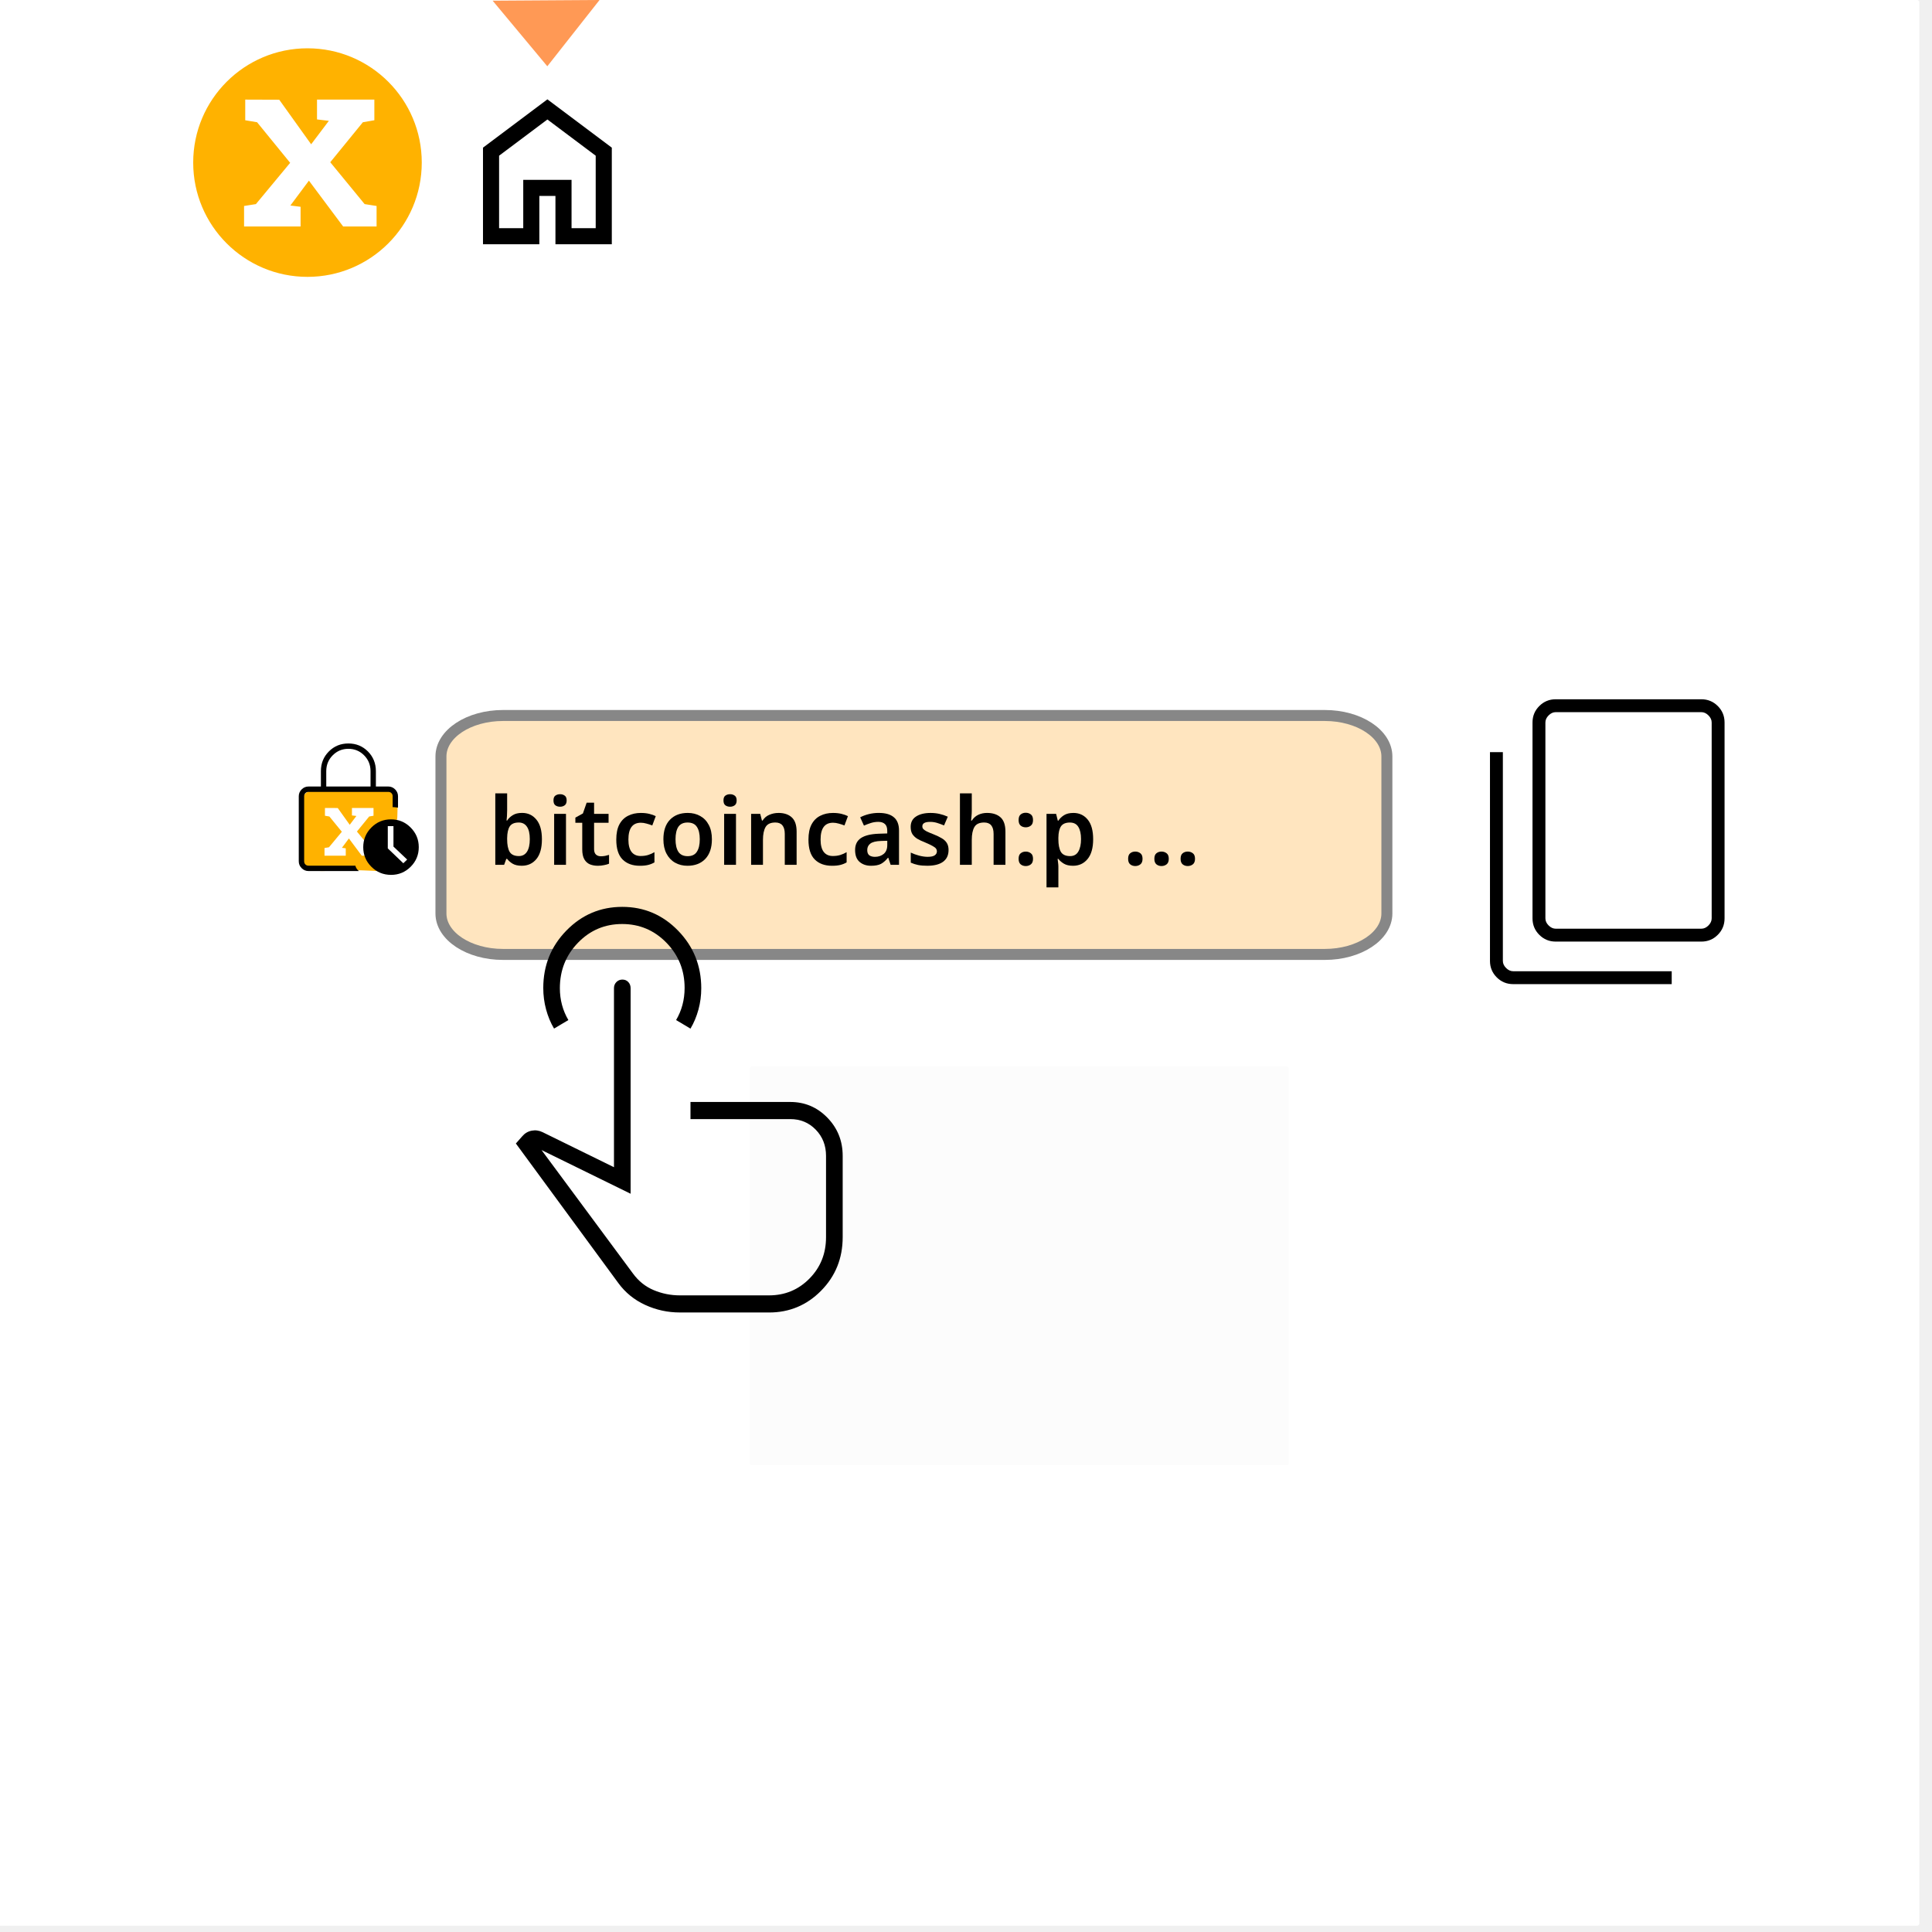
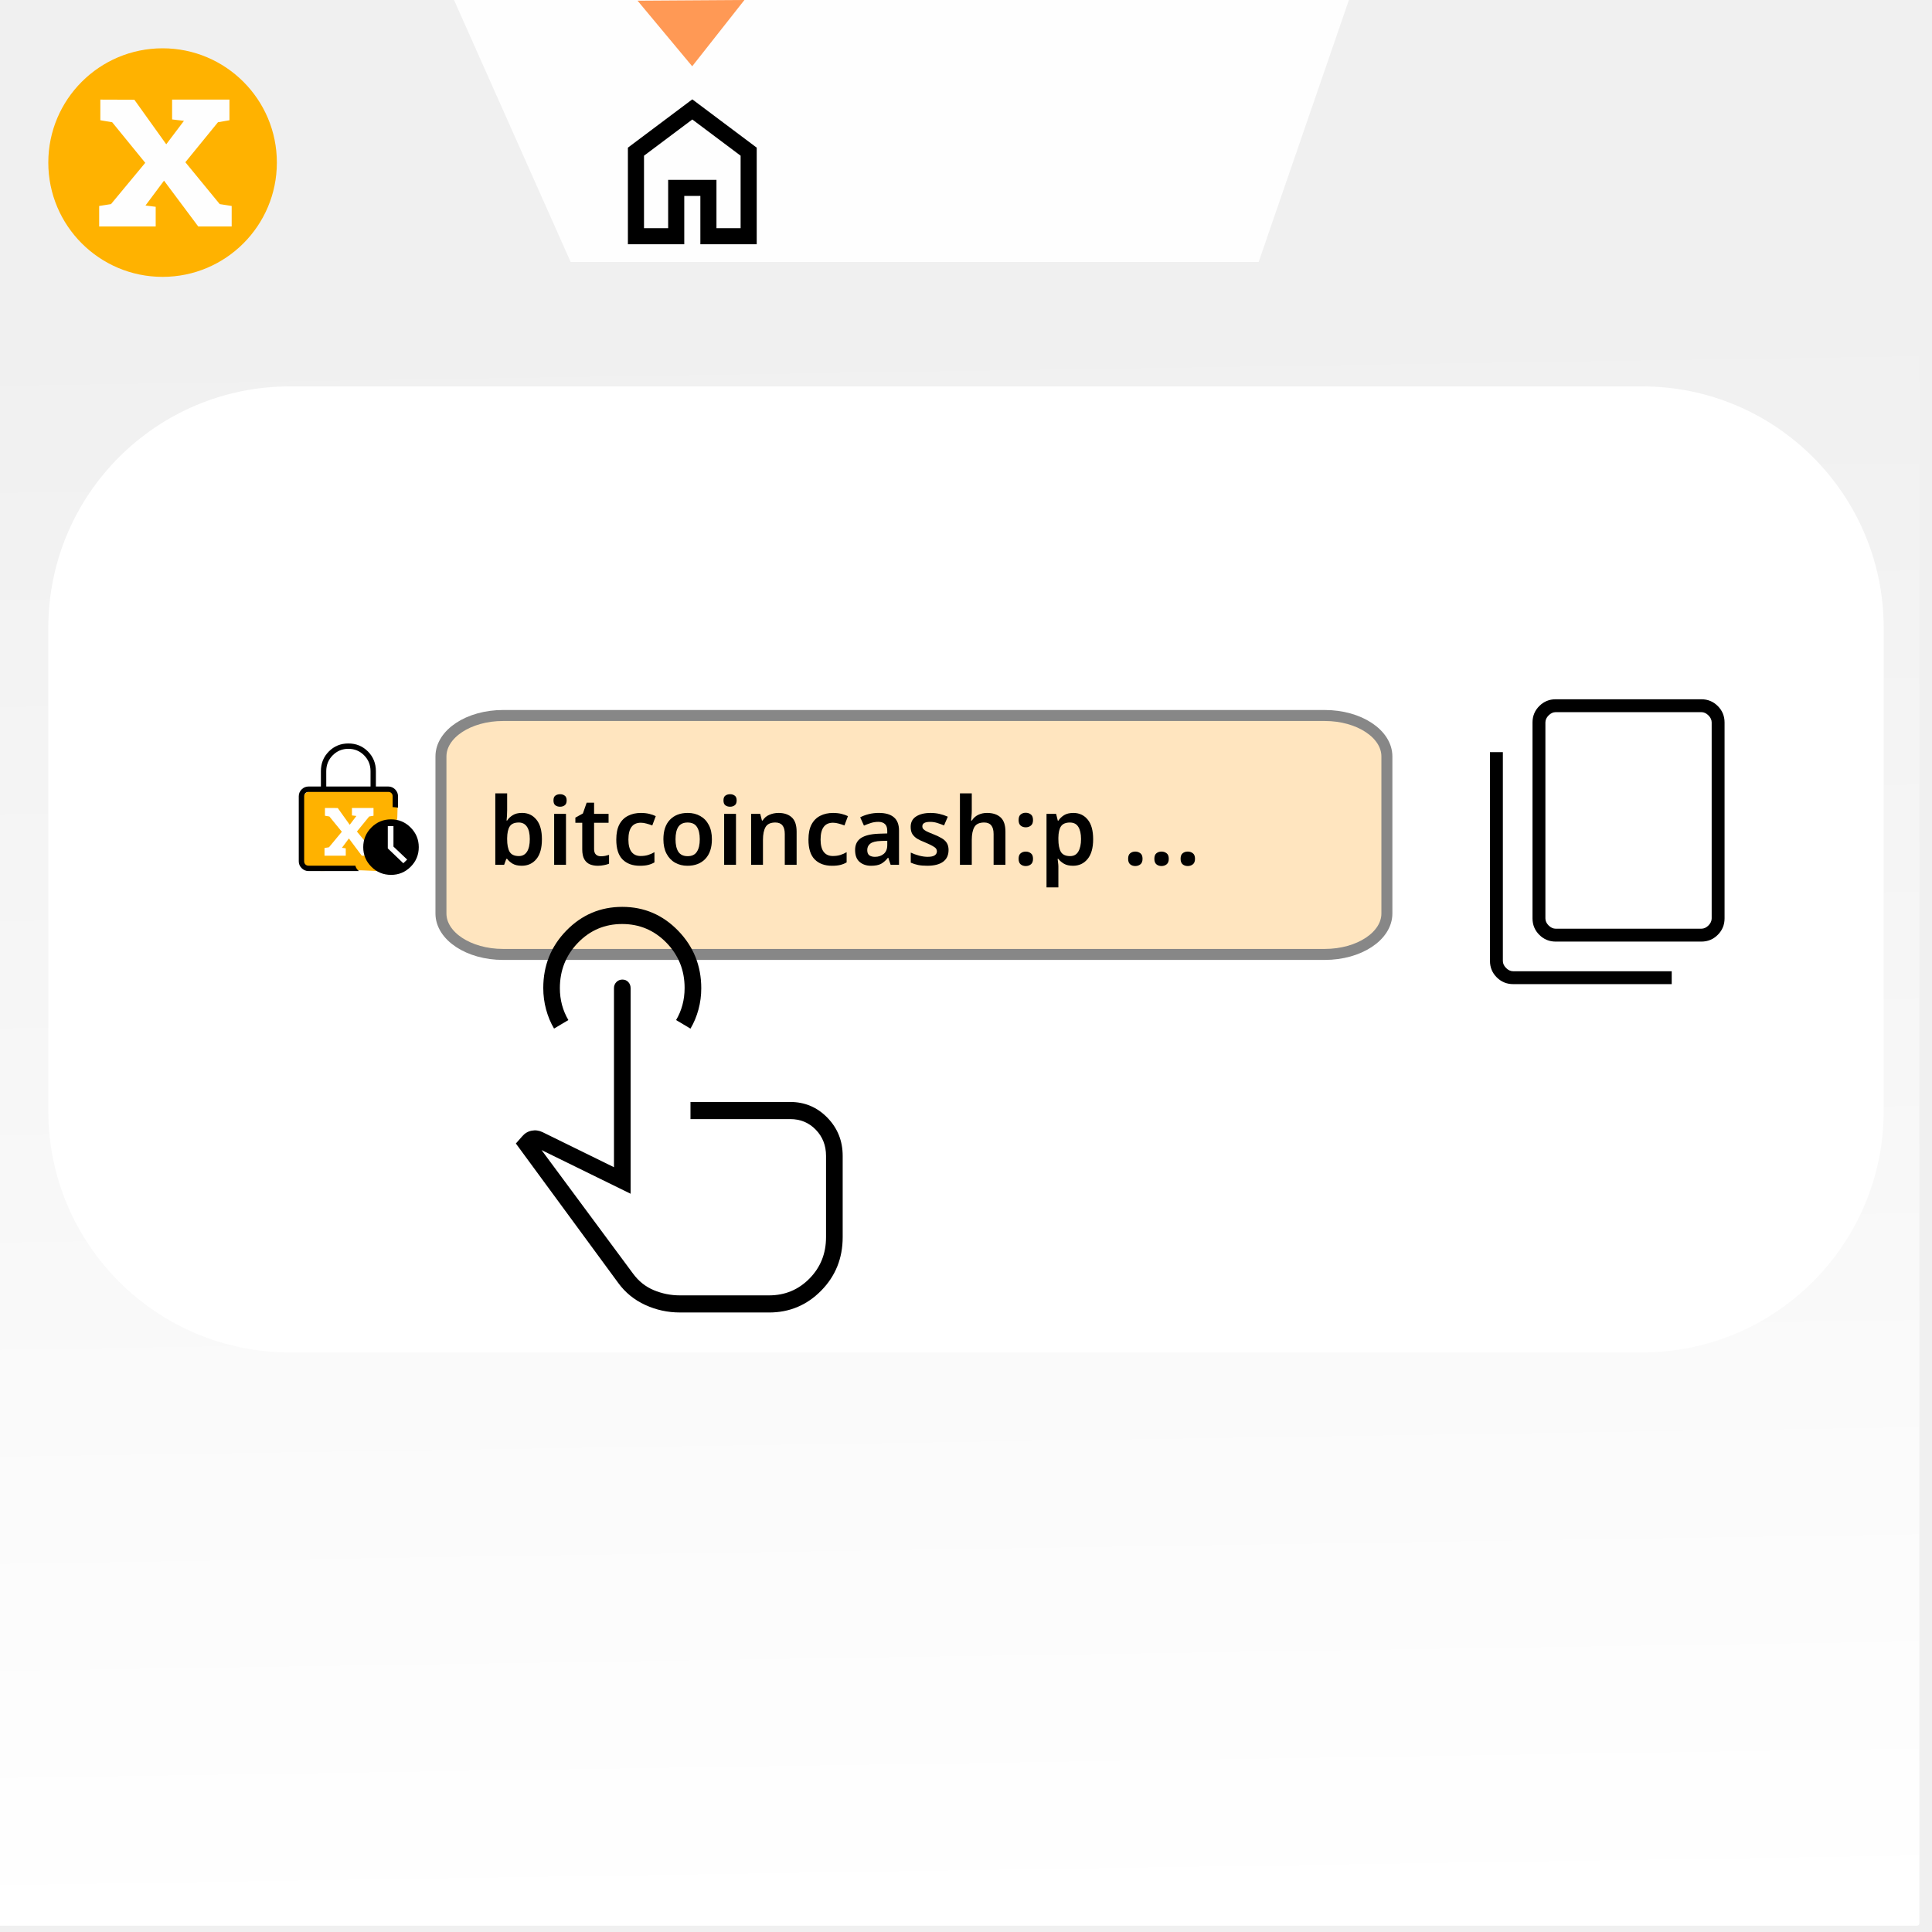
- <svg xmlns="http://www.w3.org/2000/svg" width="400" height="400" version="1.1" viewBox="0 0 105.83 105.83" id="svg164">
+ <svg xmlns="http://www.w3.org/2000/svg" xmlns:xlink="http://www.w3.org/1999/xlink" width="400" height="400" version="1.1" viewBox="0 0 105.83 105.83" id="svg164">
  <defs id="defs168">
+     <linearGradient id="linearGradient866">
+       <stop style="stop-color:#ffffff;stop-opacity:1;" offset="0" id="stop862" />
+       <stop style="stop-color:#ffffff;stop-opacity:0" offset="1" id="stop864" />
+     </linearGradient>
    <rect x="-23.151" y="42.59" width="82.664" height="12.95" id="rect861" />
+     <linearGradient xlink:href="#linearGradient866" id="linearGradient868" x1="49.41" y1="105.432" x2="48.052" y2="17.464" gradientUnits="userSpaceOnUse" />
  </defs>
-   <path d="M -0.213,0 H 105.007 c 0.074,0 0.133,0.059 0.133,0.133 v 105.22 c 0,0.074 -0.059,0.133 -0.133,0.133 H -0.213 c -0.074,0 -0.133,-0.059 -0.133,-0.133 v -105.22 c 0,-0.074 0.059,-0.133 0.133,-0.133 z" fill="#fff" id="path2" style="fill:#ffffff" />
+   <path id="rect876-3" style="fill:#fefefe;fill-opacity:1;stroke-width:0.616;stroke-dashoffset:7.35" d="m 24.87,0 h 49.02 l -4.944,14.35 h -37.687 z" />
+   <path d="M -0.213,0 H 105.007 c 0.074,0 0.133,0.059 0.133,0.133 v 105.22 c 0,0.074 -0.059,0.133 -0.133,0.133 H -0.213 c -0.074,0 -0.133,-0.059 -0.133,-0.133 v -105.22 c 0,-0.074 0.059,-0.133 0.133,-0.133 z" fill="#fff" id="path2" style="fill:url(#linearGradient868);fill-opacity:1" />
+   <rect style="fill:#ffffff;stroke-width:0.576;stroke-dashoffset:7.35" id="rect899" width="100.538" height="52.915" x="2.646" y="21.166" rx="13.229" ry="13.229" />
+   <ellipse style="fill:#fefefe;fill-opacity:1;stroke-width:0.576;stroke-dashoffset:7.35" id="path879" cx="8.73" cy="8.9" rx="5.701" ry="5.72" />
  <rect style="fill:#ffe5bf;fill-opacity:1;stroke:#878787;stroke-width:0.602;stroke-miterlimit:4;stroke-dasharray:none;stroke-dashoffset:7.35;stroke-opacity:1" id="rect860" width="51.816" height="13.088" x="24.154" y="39.193" ry="2.243" rx="3.401" />
-   <path d="m 41.177,58.424 h 29.318 c 0.055,0 0.099,0.037 0.099,0.083 v 21.663 c 0,0.046 -0.044,0.083 -0.099,0.083 H 41.177 c -0.055,0 -0.099,-0.037 -0.099,-0.083 V 58.507 c 0,-0.046 0.044,-0.083 0.099,-0.083 z" fill="#fbfbfb" fill-opacity="0.854" stroke="#000000" stroke-dasharray="0, 0.45" stroke-linejoin="bevel" stroke-miterlimit="4.1" stroke-opacity="0.253" stroke-width="0.041" id="path128" />
  <g id="g2377" transform="matrix(0.3641188,0,0,0.3641188,5.919643,27.12712)">
    <g transform="matrix(0.1014816,0,0,0.1014816,29.51014,44.11052)" id="g16">
      <path d="m 65.419,0.361 c -20.044,-3.1458e-4 -54.752,-4.677 -66.433,9.793 -8.827,10.935 -1.749,29.827 -1.749,44.975 2.253e-4,14.355 -9.311,46.748 -1.301,57.401 11.626,15.463 46.871,8.226 67.707,8.225 7.369,0 42.708,1.405 49.657,1.989 0,0 5.128,-40.604 5.128,-68.427 2.816,-6.847 19.119,1.833 19.542,-11.554 0.708,-22.412 1.172,-29.624 -3.431,-35.456 C 122.871,-7.479 85.717,0.361 65.419,0.361 Z m -34.705,28.607 18.962,0.066 17.785,24.847 9.873,-13.077 -6.604,-0.784 v -11.05 h 31.973 v 11.508 l -6.408,1.112 -18.177,22.296 19.158,23.343 6.67,1.046 v 11.443 h -18.635 l -19.093,-25.566 -10.331,13.862 5.689,0.719 v 10.985 h -31.516 v -11.443 l 6.604,-1.046 19.093,-23.016 -18.439,-22.623 -6.604,-1.112 z" fill="#ffb200" stroke="#000000" stroke-dasharray="0, 6.182" stroke-linejoin="bevel" stroke-miterlimit="4.1" stroke-opacity="0.253" stroke-width="0.562" id="path14" />
    </g>
  </g>
-   <path style="fill:#ff9955;stroke:none;stroke-width:0.265px;stroke-linecap:butt;stroke-linejoin:miter;stroke-opacity:1" d="M 26.986,0.038 29.98,3.631 32.841,0 Z" id="path853" />
-   <path d="m 27.339,12.498 h 1.323 v -2.646 h 2.646 v 2.646 h 1.323 V 8.529 L 29.985,6.545 27.339,8.529 Z M 26.457,13.38 v -5.292 l 3.528,-2.646 3.528,2.646 v 5.292 h -3.087 v -2.646 h -0.882 v 2.646 z m 3.528,-3.858 z" id="path1097" style="stroke-width:0.011" />
+   <path style="fill:#ff9955;stroke:none;stroke-width:0.265px;stroke-linecap:butt;stroke-linejoin:miter;stroke-opacity:1" d="M 34.923,0.038 37.917,3.631 40.778,0 Z" id="path853" />
+   <path d="m 35.277,12.498 h 1.323 v -2.646 h 2.646 v 2.646 h 1.323 V 8.529 l -2.646,-1.984 -2.646,1.984 z m -0.882,0.882 v -5.292 l 3.528,-2.646 3.528,2.646 v 5.292 h -3.087 v -2.646 h -0.882 v 2.646 z m 3.528,-3.858 z" id="path1097" style="stroke-width:0.011" />
  <g aria-label="bitcoincash:p ..." transform="matrix(1.042795,0,0,1.042795,50.85493,-1.725363)" id="text858" style="font-size:4.939px;line-height:1.25;font-family:'Annie Use Your Telescope';-inkscape-font-specification:'Annie Use Your Telescope';white-space:pre;shape-inside:url(#rect861)">
    <path d="m -22.128,44.219 q 0,0.158 -0.01,0.306 -0.01,0.148 -0.02,0.232 h 0.03 q 0.109,-0.168 0.296,-0.282 0.188,-0.119 0.489,-0.119 0.464,0 0.751,0.351 0.291,0.351 0.291,1.032 0,0.691 -0.291,1.042 -0.291,0.351 -0.766,0.351 -0.301,0 -0.484,-0.109 -0.178,-0.109 -0.286,-0.252 h -0.044 l -0.114,0.311 h -0.464 v -3.753 h 0.622 z m 0.607,0.642 q -0.336,0 -0.469,0.202 -0.133,0.202 -0.138,0.622 v 0.054 q 0,0.43 0.128,0.657 0.133,0.227 0.489,0.227 0.277,0 0.425,-0.227 0.148,-0.232 0.148,-0.662 0,-0.44 -0.153,-0.657 -0.148,-0.217 -0.43,-0.217 z" style="font-style:normal;font-variant:normal;font-weight:600;font-stretch:normal;font-size:4.939px;font-family:'Noto Sans';-inkscape-font-specification:'Noto Sans Semi-Bold'" id="path848" />
    <path d="m -19.348,43.374 q 0.143,0 0.242,0.074 0.104,0.069 0.104,0.252 0,0.183 -0.104,0.257 -0.099,0.074 -0.242,0.074 -0.143,0 -0.247,-0.074 -0.099,-0.074 -0.099,-0.257 0,-0.183 0.099,-0.252 0.104,-0.074 0.247,-0.074 z m 0.311,1.032 v 2.677 h -0.622 V 44.407 Z" style="font-style:normal;font-variant:normal;font-weight:600;font-stretch:normal;font-size:4.939px;font-family:'Noto Sans';-inkscape-font-specification:'Noto Sans Semi-Bold'" id="path850" />
    <path d="m -17.204,46.634 q 0.114,0 0.222,-0.02 0.114,-0.025 0.207,-0.054 v 0.464 q -0.099,0.044 -0.257,0.074 -0.158,0.035 -0.331,0.035 -0.227,0 -0.415,-0.074 -0.188,-0.079 -0.296,-0.267 -0.109,-0.188 -0.109,-0.524 v -1.393 h -0.361 v -0.272 l 0.395,-0.217 0.198,-0.568 h 0.39 v 0.588 h 0.761 v 0.469 h -0.761 v 1.388 q 0,0.188 0.099,0.282 0.099,0.089 0.257,0.089 z" style="font-style:normal;font-variant:normal;font-weight:600;font-stretch:normal;font-size:4.939px;font-family:'Noto Sans';-inkscape-font-specification:'Noto Sans Semi-Bold'" id="path852" />
    <path d="m -15.155,47.133 q -0.578,0 -0.909,-0.331 -0.331,-0.331 -0.331,-1.042 0,-0.494 0.163,-0.8 0.168,-0.311 0.459,-0.454 0.291,-0.148 0.667,-0.148 0.252,0 0.449,0.049 0.198,0.049 0.336,0.119 l -0.183,0.489 q -0.153,-0.059 -0.306,-0.099 -0.153,-0.044 -0.296,-0.044 -0.652,0 -0.652,0.884 0,0.43 0.163,0.647 0.168,0.217 0.479,0.217 0.222,0 0.395,-0.054 0.173,-0.054 0.331,-0.148 v 0.538 q -0.153,0.089 -0.331,0.133 -0.173,0.044 -0.435,0.044 z" style="font-style:normal;font-variant:normal;font-weight:600;font-stretch:normal;font-size:4.939px;font-family:'Noto Sans';-inkscape-font-specification:'Noto Sans Semi-Bold'" id="path854" />
    <path d="m -11.372,45.74 q 0,0.667 -0.346,1.032 -0.346,0.361 -0.938,0.361 -0.365,0 -0.652,-0.163 -0.286,-0.163 -0.449,-0.474 -0.163,-0.311 -0.163,-0.756 0,-0.667 0.341,-1.022 0.346,-0.361 0.938,-0.361 0.37,0 0.657,0.163 0.286,0.158 0.449,0.469 0.163,0.306 0.163,0.751 z m -1.911,0 q 0,0.425 0.148,0.657 0.153,0.232 0.489,0.232 0.336,0 0.484,-0.232 0.153,-0.232 0.153,-0.657 0,-0.425 -0.153,-0.652 -0.148,-0.227 -0.489,-0.227 -0.331,0 -0.484,0.227 -0.148,0.227 -0.148,0.652 z" style="font-style:normal;font-variant:normal;font-weight:600;font-stretch:normal;font-size:4.939px;font-family:'Noto Sans';-inkscape-font-specification:'Noto Sans Semi-Bold'" id="path856" />
    <path d="m -10.418,43.374 q 0.143,0 0.242,0.074 0.104,0.069 0.104,0.252 0,0.183 -0.104,0.257 -0.099,0.074 -0.242,0.074 -0.143,0 -0.247,-0.074 -0.099,-0.074 -0.099,-0.257 0,-0.183 0.099,-0.252 0.104,-0.074 0.247,-0.074 z m 0.311,1.032 v 2.677 h -0.622 V 44.407 Z" style="font-style:normal;font-variant:normal;font-weight:600;font-stretch:normal;font-size:4.939px;font-family:'Noto Sans';-inkscape-font-specification:'Noto Sans Semi-Bold'" id="path858" />
    <path d="m -7.88,44.357 q 0.449,0 0.701,0.232 0.257,0.232 0.257,0.751 v 1.743 h -0.622 v -1.62 q 0,-0.603 -0.494,-0.603 -0.375,0 -0.514,0.237 -0.138,0.237 -0.138,0.677 v 1.309 H -9.312 V 44.407 h 0.479 l 0.089,0.351 h 0.035 q 0.128,-0.207 0.351,-0.301 0.227,-0.099 0.479,-0.099 z" style="font-style:normal;font-variant:normal;font-weight:600;font-stretch:normal;font-size:4.939px;font-family:'Noto Sans';-inkscape-font-specification:'Noto Sans Semi-Bold'" id="path860" />
    <path d="m -5.06,47.133 q -0.578,0 -0.909,-0.331 -0.331,-0.331 -0.331,-1.042 0,-0.494 0.163,-0.8 0.168,-0.311 0.459,-0.454 0.291,-0.148 0.667,-0.148 0.252,0 0.449,0.049 0.198,0.049 0.336,0.119 l -0.183,0.489 q -0.153,-0.059 -0.306,-0.099 -0.153,-0.044 -0.296,-0.044 -0.652,0 -0.652,0.884 0,0.43 0.163,0.647 0.168,0.217 0.479,0.217 0.222,0 0.395,-0.054 0.173,-0.054 0.331,-0.148 v 0.538 q -0.153,0.089 -0.331,0.133 -0.173,0.044 -0.435,0.044 z" style="font-style:normal;font-variant:normal;font-weight:600;font-stretch:normal;font-size:4.939px;font-family:'Noto Sans';-inkscape-font-specification:'Noto Sans Semi-Bold'" id="path862" />
    <path d="m -2.6,44.357 q 0.519,0 0.785,0.227 0.272,0.227 0.272,0.701 v 1.798 h -0.44 l -0.123,-0.37 h -0.02 q -0.173,0.217 -0.365,0.321 -0.193,0.099 -0.524,0.099 -0.361,0 -0.598,-0.202 -0.237,-0.202 -0.237,-0.627 0,-0.415 0.301,-0.622 0.306,-0.207 0.924,-0.232 l 0.464,-0.015 V 45.301 q 0,-0.252 -0.123,-0.361 -0.123,-0.114 -0.346,-0.114 -0.202,0 -0.39,0.059 -0.183,0.059 -0.365,0.138 l -0.198,-0.435 q 0.198,-0.104 0.449,-0.168 0.257,-0.064 0.533,-0.064 z m 0.114,1.472 q -0.41,0.015 -0.568,0.143 -0.158,0.123 -0.158,0.336 0,0.193 0.109,0.277 0.114,0.079 0.296,0.079 0.272,0 0.459,-0.153 0.188,-0.158 0.188,-0.464 v -0.227 z" style="font-style:normal;font-variant:normal;font-weight:600;font-stretch:normal;font-size:4.939px;font-family:'Noto Sans';-inkscape-font-specification:'Noto Sans Semi-Bold'" id="path864" />
    <path d="m 1.059,46.308 q 0,0.405 -0.291,0.617 -0.286,0.207 -0.825,0.207 -0.282,0 -0.484,-0.04 -0.198,-0.04 -0.385,-0.123 v -0.528 q 0.198,0.094 0.435,0.158 0.242,0.064 0.454,0.064 0.257,0 0.37,-0.079 0.114,-0.079 0.114,-0.212 0,-0.079 -0.044,-0.138 -0.044,-0.064 -0.178,-0.138 -0.128,-0.074 -0.385,-0.183 -0.257,-0.099 -0.43,-0.202 -0.168,-0.109 -0.257,-0.252 -0.084,-0.143 -0.084,-0.37 0,-0.361 0.282,-0.543 0.286,-0.188 0.761,-0.188 0.247,0 0.464,0.049 0.222,0.049 0.444,0.148 l -0.198,0.459 q -0.188,-0.079 -0.365,-0.133 -0.178,-0.054 -0.365,-0.054 -0.41,0 -0.41,0.232 0,0.084 0.049,0.143 0.054,0.059 0.183,0.128 0.133,0.064 0.375,0.158 0.237,0.094 0.41,0.198 0.173,0.099 0.267,0.247 0.094,0.148 0.094,0.375 z" style="font-style:normal;font-variant:normal;font-weight:600;font-stretch:normal;font-size:4.939px;font-family:'Noto Sans';-inkscape-font-specification:'Noto Sans Semi-Bold'" id="path866" />
    <path d="m 2.279,44.224 q 0,0.158 -0.015,0.311 -0.01,0.148 -0.02,0.222 h 0.04 q 0.128,-0.202 0.336,-0.301 0.207,-0.099 0.459,-0.099 0.454,0 0.711,0.232 0.257,0.232 0.257,0.751 v 1.743 h -0.622 v -1.62 q 0,-0.603 -0.494,-0.603 -0.375,0 -0.514,0.237 -0.138,0.237 -0.138,0.677 v 1.309 H 1.657 v -3.753 h 0.622 z" style="font-style:normal;font-variant:normal;font-weight:600;font-stretch:normal;font-size:4.939px;font-family:'Noto Sans';-inkscape-font-specification:'Noto Sans Semi-Bold'" id="path868" />
    <path d="m 4.739,44.733 q 0,-0.212 0.109,-0.296 0.109,-0.089 0.267,-0.089 0.153,0 0.267,0.089 0.114,0.084 0.114,0.296 0,0.202 -0.114,0.291 -0.114,0.089 -0.267,0.089 -0.158,0 -0.267,-0.089 -0.109,-0.089 -0.109,-0.291 z m 0,2.035 q 0,-0.207 0.109,-0.291 0.109,-0.089 0.267,-0.089 0.153,0 0.267,0.089 0.114,0.084 0.114,0.291 0,0.202 -0.114,0.291 -0.114,0.089 -0.267,0.089 -0.158,0 -0.267,-0.089 -0.109,-0.089 -0.109,-0.291 z" style="font-style:normal;font-variant:normal;font-weight:600;font-stretch:normal;font-size:4.939px;font-family:'Noto Sans';-inkscape-font-specification:'Noto Sans Semi-Bold'" id="path870" />
    <path d="m 7.613,44.357 q 0.469,0 0.756,0.351 0.286,0.346 0.286,1.032 0,0.686 -0.296,1.042 -0.291,0.351 -0.761,0.351 -0.296,0 -0.479,-0.109 -0.183,-0.109 -0.291,-0.252 h -0.04 q 0.015,0.094 0.025,0.207 0.015,0.109 0.015,0.202 v 1.087 H 6.205 V 44.407 h 0.504 l 0.089,0.356 h 0.03 q 0.109,-0.168 0.296,-0.286 0.188,-0.119 0.489,-0.119 z m -0.178,0.504 q -0.331,0 -0.469,0.198 -0.133,0.198 -0.138,0.598 v 0.079 q 0,0.43 0.128,0.662 0.133,0.227 0.489,0.227 0.291,0 0.43,-0.237 0.143,-0.242 0.143,-0.657 0,-0.415 -0.143,-0.642 -0.138,-0.227 -0.44,-0.227 z" style="font-style:normal;font-variant:normal;font-weight:600;font-stretch:normal;font-size:4.939px;font-family:'Noto Sans';-inkscape-font-specification:'Noto Sans Semi-Bold'" id="path872" />
    <path d="m 10.492,46.767 q 0,-0.207 0.109,-0.291 0.109,-0.089 0.267,-0.089 0.153,0 0.267,0.089 0.114,0.084 0.114,0.291 0,0.202 -0.114,0.291 -0.114,0.089 -0.267,0.089 -0.158,0 -0.267,-0.089 -0.109,-0.089 -0.109,-0.291 z" style="font-style:normal;font-variant:normal;font-weight:600;font-stretch:normal;font-size:4.939px;font-family:'Noto Sans';-inkscape-font-specification:'Noto Sans Semi-Bold'" id="path874" />
    <path d="m 11.87,46.767 q 0,-0.207 0.109,-0.291 0.109,-0.089 0.267,-0.089 0.153,0 0.267,0.089 0.114,0.084 0.114,0.291 0,0.202 -0.114,0.291 -0.114,0.089 -0.267,0.089 -0.158,0 -0.267,-0.089 -0.109,-0.089 -0.109,-0.291 z" style="font-style:normal;font-variant:normal;font-weight:600;font-stretch:normal;font-size:4.939px;font-family:'Noto Sans';-inkscape-font-specification:'Noto Sans Semi-Bold'" id="path876" />
    <path d="m 13.248,46.767 q 0,-0.207 0.109,-0.291 0.109,-0.089 0.267,-0.089 0.153,0 0.267,0.089 0.114,0.084 0.114,0.291 0,0.202 -0.114,0.291 -0.114,0.089 -0.267,0.089 -0.158,0 -0.267,-0.089 -0.109,-0.089 -0.109,-0.291 z" style="font-style:normal;font-variant:normal;font-weight:600;font-stretch:normal;font-size:4.939px;font-family:'Noto Sans';-inkscape-font-specification:'Noto Sans Semi-Bold'" id="path878" />
  </g>
  <text xml:space="preserve" style="font-size:2.117px;line-height:1.25;font-family:'Annie Use Your Telescope';-inkscape-font-specification:'Annie Use Your Telescope';stroke-width:0.265" x="-11.644" y="44.782" id="text867">
    <tspan id="tspan865" x="-11.644" y="44.782" style="stroke-width:0.265" />
  </text>
  <path d="m 17.872,43.082 h 2.425 v -0.84 q 0,-0.514 -0.354,-0.869 -0.354,-0.355 -0.859,-0.355 -0.505,0 -0.859,0.356 -0.354,0.356 -0.354,0.871 z m 1.788,4.632 h -2.76 q -0.218,0 -0.376,-0.158 -0.158,-0.158 -0.158,-0.374 v -3.567 q 0,-0.216 0.158,-0.374 0.158,-0.158 0.376,-0.158 h 0.678 v -0.841 q 0,-0.641 0.436,-1.079 0.436,-0.438 1.07,-0.438 0.634,0 1.07,0.438 0.436,0.438 0.436,1.083 v 0.837 h 0.678 q 0.218,0 0.376,0.158 0.158,0.158 0.158,0.376 v 0.621 q -0.046,-0.002 -0.126,-0.013 -0.08,-0.012 -0.168,-0.012 v -0.596 q 0,-0.105 -0.067,-0.172 -0.067,-0.067 -0.172,-0.067 h -4.369 q -0.105,0 -0.172,0.067 -0.067,0.067 -0.067,0.172 v 3.563 q 0,0.105 0.067,0.172 0.067,0.067 0.172,0.067 h 2.566 q 0.018,0.075 0.065,0.153 0.047,0.078 0.129,0.142 z m 1.758,0.209 q -0.632,0 -1.076,-0.445 -0.445,-0.444 -0.445,-1.072 0,-0.628 0.445,-1.076 0.444,-0.448 1.076,-0.448 0.632,0 1.076,0.448 0.445,0.448 0.445,1.073 0,0.632 -0.444,1.076 -0.445,0.445 -1.076,0.445 z m 0.675,-0.636 0.21,-0.202 -0.75,-0.712 v -1.12 h -0.311 v 1.22 z m -5.434,-1.661 v 1.794 -4.043 z" id="path906" style="stroke-width:0.01" />
  <path d="m 85.218,51.578 q -0.529,0 -0.9,-0.371 -0.371,-0.371 -0.371,-0.9 V 39.575 q 0,-0.529 0.371,-0.9 0.371,-0.371 0.9,-0.371 h 7.978 q 0.529,0 0.9,0.371 0.371,0.371 0.371,0.9 V 50.307 q 0,0.529 -0.371,0.9 -0.371,0.371 -0.9,0.371 z m 0,-0.706 h 7.978 q 0.212,0 0.388,-0.177 0.177,-0.177 0.177,-0.388 V 39.575 q 0,-0.212 -0.177,-0.388 -0.177,-0.177 -0.388,-0.177 H 85.218 q -0.212,0 -0.388,0.177 -0.177,0.177 -0.177,0.388 V 50.307 q 0,0.212 0.177,0.388 0.177,0.177 0.388,0.177 z m -2.33,3.036 q -0.529,0 -0.9,-0.371 -0.371,-0.371 -0.371,-0.9 V 41.199 h 0.706 v 11.438 q 0,0.212 0.177,0.388 0.177,0.177 0.388,0.177 h 8.684 v 0.706 z m 1.765,-3.036 V 39.011 Z" id="path897" style="stroke-width:0.023" />
-   <path d="m 37.241,71.894 q -0.995,0 -1.897,-0.413 -0.902,-0.413 -1.48,-1.207 L 28.258,62.638 28.607,62.242 q 0.21,-0.246 0.515,-0.306 0.305,-0.06 0.599,0.081 l 3.911,1.92 V 54.128 q 0,-0.199 0.133,-0.334 0.133,-0.135 0.329,-0.135 0.196,0 0.323,0.135 0.126,0.135 0.126,0.334 v 11.262 l -4.879,-2.393 5.006,6.76 q 0.458,0.628 1.141,0.914 0.684,0.286 1.43,0.286 h 4.886 q 1.307,0 2.214,-0.921 0.907,-0.921 0.907,-2.266 v -4.453 q 0,-0.857 -0.563,-1.436 -0.563,-0.58 -1.396,-0.58 h -5.466 v -0.938 h 5.464 q 1.197,0 2.035,0.861 0.838,0.861 0.838,2.092 v 4.452 q 0,1.734 -1.178,2.93 -1.178,1.197 -2.854,1.197 z M 30.349,56.343 q -0.282,-0.478 -0.436,-1.048 -0.154,-0.57 -0.154,-1.174 0,-1.851 1.267,-3.148 1.267,-1.297 3.06,-1.297 1.793,0 3.06,1.305 1.267,1.305 1.267,3.154 0,0.602 -0.154,1.168 -0.154,0.566 -0.436,1.042 l -0.788,-0.469 q 0.23,-0.389 0.348,-0.83 0.118,-0.441 0.118,-0.93 0,-1.455 -0.998,-2.478 -0.998,-1.023 -2.423,-1.023 -1.426,0 -2.419,1.025 -0.993,1.025 -0.993,2.49 0,0.48 0.118,0.919 0.118,0.438 0.348,0.827 z m 7.118,9.317 z" id="path1566" style="stroke-width:0.03" />
-   <g transform="matrix(0.09824395,0,0,0.09824395,10.41608,2.610278)" id="g16-3">
+   <g transform="matrix(0.09824395,0,0,0.09824395,2.478833,2.610278)" id="g16-3">
    <path d="m 65.419,0.361 a 63.719,63.72 0 0 0 -63.72,63.72 63.719,63.72 0 0 0 63.72,63.719 63.719,63.72 0 0 0 63.719,-63.719 63.719,63.72 0 0 0 -63.719,-63.72 z m -34.705,28.607 18.962,0.066 17.785,24.847 9.873,-13.077 -6.604,-0.784 v -11.05 h 31.973 v 11.508 l -6.408,1.112 -18.177,22.296 19.158,23.343 6.67,1.046 v 11.443 h -18.635 l -19.093,-25.566 -10.331,13.862 5.689,0.719 v 10.985 h -31.516 v -11.443 l 6.604,-1.046 19.093,-23.016 -18.439,-22.623 -6.604,-1.112 z" fill="#ffb200" stroke="#000000" stroke-dasharray="0, 6.182" stroke-linejoin="bevel" stroke-miterlimit="4.1" stroke-opacity="0.253" stroke-width="0.562" id="path14-6" />
  </g>
+   <rect style="fill:#ffffff;fill-opacity:0;stroke-width:0.576;stroke-dashoffset:7.35" id="rect870" width="59.629" height="21.025" x="23.745" y="0.219" />
+   <path d="m 37.241,71.894 q -0.995,0 -1.897,-0.413 -0.902,-0.413 -1.48,-1.207 L 28.258,62.638 28.607,62.242 q 0.21,-0.246 0.515,-0.306 0.305,-0.06 0.599,0.081 l 3.911,1.92 V 54.128 q 0,-0.199 0.133,-0.334 0.133,-0.135 0.329,-0.135 0.196,0 0.323,0.135 0.126,0.135 0.126,0.334 v 11.262 l -4.879,-2.393 5.006,6.76 q 0.458,0.628 1.141,0.914 0.684,0.286 1.43,0.286 h 4.886 q 1.307,0 2.214,-0.921 0.907,-0.921 0.907,-2.266 v -4.453 q 0,-0.857 -0.563,-1.436 -0.563,-0.58 -1.396,-0.58 h -5.466 v -0.938 h 5.464 q 1.197,0 2.035,0.861 0.838,0.861 0.838,2.092 v 4.452 q 0,1.734 -1.178,2.93 -1.178,1.197 -2.854,1.197 z M 30.349,56.343 q -0.282,-0.478 -0.436,-1.048 -0.154,-0.57 -0.154,-1.174 0,-1.851 1.267,-3.148 1.267,-1.297 3.06,-1.297 1.793,0 3.06,1.305 1.267,1.305 1.267,3.154 0,0.602 -0.154,1.168 -0.154,0.566 -0.436,1.042 l -0.788,-0.469 q 0.23,-0.389 0.348,-0.83 0.118,-0.441 0.118,-0.93 0,-1.455 -0.998,-2.478 -0.998,-1.023 -2.423,-1.023 -1.426,0 -2.419,1.025 -0.993,1.025 -0.993,2.49 0,0.48 0.118,0.919 0.118,0.438 0.348,0.827 z m 7.118,9.317 z" id="path1566" style="stroke-width:0.03" />
</svg>
